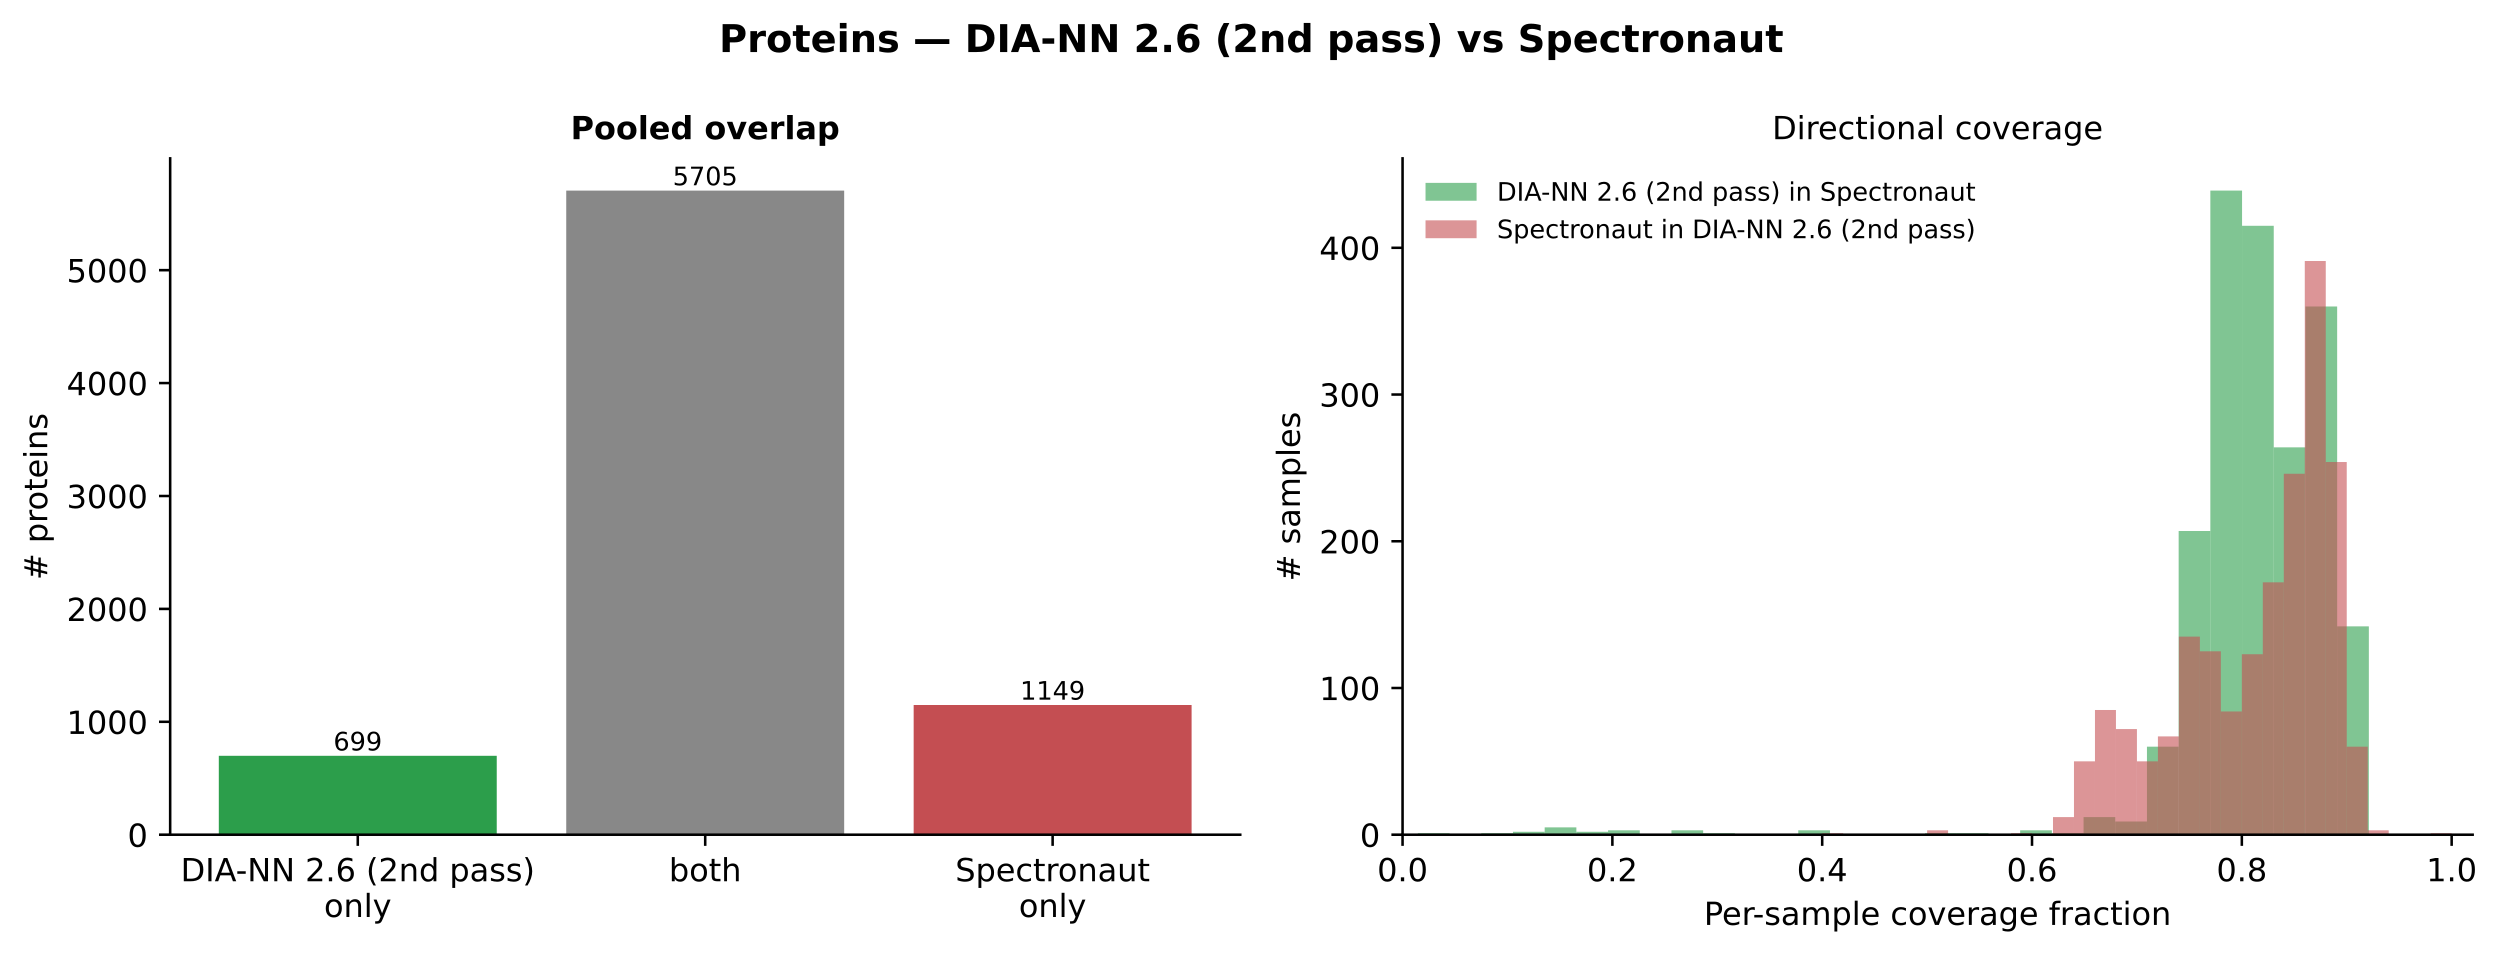
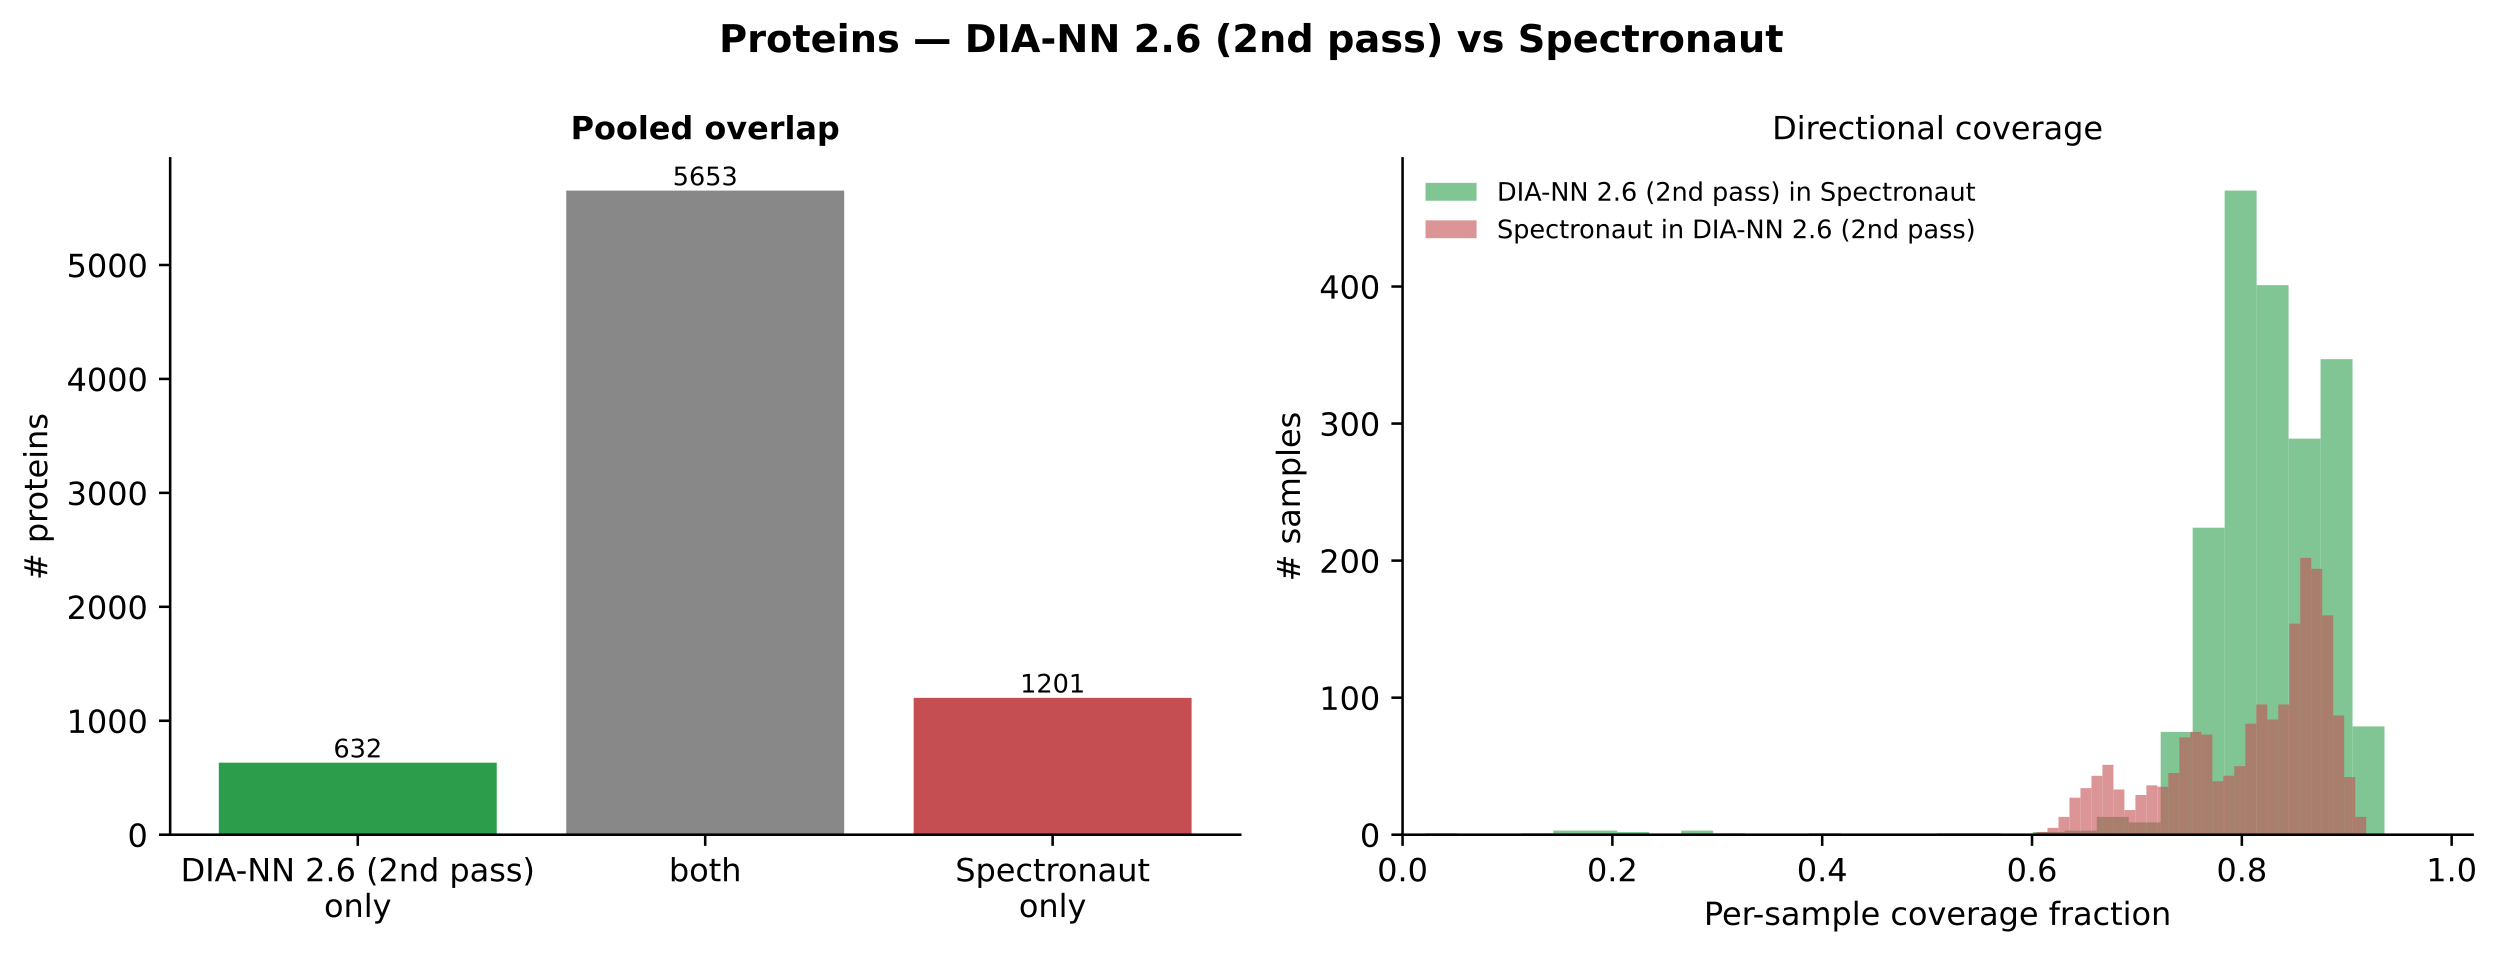
<svg xmlns="http://www.w3.org/2000/svg" xmlns:xlink="http://www.w3.org/1999/xlink" width="783.485pt" height="299.148pt" viewBox="0 0 783.485 299.148" version="1.1">
  <defs>
    <style type="text/css">*{stroke-linejoin: round; stroke-linecap: butt}</style>
  </defs>
  <g id="figure_1">
    <g id="patch_1">
      <path d="M 0 299.148  L 783.485 299.148  L 783.485 0  L 0 0  L 0 299.148  z " style="fill: none" />
    </g>
    <g id="axes_1">
      <g id="patch_2">
        <path d="M 53.328 261.592  L 388.683 261.592  L 388.683 49.632  L 53.328 49.632  L 53.328 261.592  z " style="fill: none" />
      </g>
      <g id="patch_3">
-         <path d="M 68.572 261.592  L 155.677 261.592  L 155.677 236.858  L 68.572 236.858  z " clip-path="url(#p4c5d1d81cc)" style="fill: #2c9e4b" />
+         <path d="M 68.572 261.592  L 155.677 261.592  L 155.677 239.023  L 68.572 239.023  z " clip-path="url(#p593b2a40e3)" style="fill: #2c9e4b" />
      </g>
      <g id="patch_4">
-         <path d="M 177.453 261.592  L 264.558 261.592  L 264.558 59.725  L 177.453 59.725  z " clip-path="url(#p4c5d1d81cc)" style="fill: #888888" />
+         <path d="M 177.453 261.592  L 264.558 261.592  L 264.558 59.725  L 177.453 59.725  z " clip-path="url(#p593b2a40e3)" style="fill: #888888" />
      </g>
      <g id="patch_5">
-         <path d="M 286.335 261.592  L 373.44 261.592  L 373.44 220.936  L 286.335 220.936  z " clip-path="url(#p4c5d1d81cc)" style="fill: #c44e52" />
+         <path d="M 286.335 261.592  L 373.44 261.592  L 373.44 218.705  L 286.335 218.705  z " clip-path="url(#p593b2a40e3)" style="fill: #c44e52" />
      </g>
      <g id="matplotlib.axis_1">
        <g id="xtick_1">
          <g id="line2d_1">
            <defs>
-               <path id="m4f13a39d39" d="M 0 0  L 0 3.5  " style="stroke: #000000; stroke-width: 0.8" />
+               <path id="me56a72b8ef" d="M 0 0  L 0 3.5  " style="stroke: #000000; stroke-width: 0.8" />
            </defs>
            <g>
-               <use xlink:href="#m4f13a39d39" x="112.124" y="261.592" style="stroke: #000000; stroke-width: 0.8" />
+               <use xlink:href="#me56a72b8ef" x="112.124" y="261.592" style="stroke: #000000; stroke-width: 0.8" />
            </g>
          </g>
          <g id="text_1">
            <text style="font-size: 10px; font-family: 'DejaVu Sans', 'Bitstream Vera Sans', 'Computer Modern Sans Serif', 'Lucida Grande', 'Verdana', 'Geneva', 'Lucid', 'Arial', 'Helvetica', 'Avant Garde', sans-serif" transform="translate(56.61403 276.1904)">DIA-NN 2.6 (2nd pass)</text>
            <text style="font-size: 10px; font-family: 'DejaVu Sans', 'Bitstream Vera Sans', 'Computer Modern Sans Serif', 'Lucida Grande', 'Verdana', 'Geneva', 'Lucid', 'Arial', 'Helvetica', 'Avant Garde', sans-serif" transform="translate(101.5476 287.3883)">only</text>
          </g>
        </g>
        <g id="xtick_2">
          <g id="line2d_2">
            <g>
-               <use xlink:href="#m4f13a39d39" x="221.006" y="261.592" style="stroke: #000000; stroke-width: 0.8" />
+               <use xlink:href="#me56a72b8ef" x="221.006" y="261.592" style="stroke: #000000; stroke-width: 0.8" />
            </g>
          </g>
          <g id="text_2">
            <text style="font-size: 10px; font-family: 'DejaVu Sans', 'Bitstream Vera Sans', 'Computer Modern Sans Serif', 'Lucida Grande', 'Verdana', 'Geneva', 'Lucid', 'Arial', 'Helvetica', 'Avant Garde', sans-serif; text-anchor: middle" x="221.006" y="276.19" transform="rotate(-0 221.0058 276.1904)">both</text>
          </g>
        </g>
        <g id="xtick_3">
          <g id="line2d_3">
            <g>
-               <use xlink:href="#m4f13a39d39" x="329.887" y="261.592" style="stroke: #000000; stroke-width: 0.8" />
+               <use xlink:href="#me56a72b8ef" x="329.887" y="261.592" style="stroke: #000000; stroke-width: 0.8" />
            </g>
          </g>
          <g id="text_3">
            <text style="font-size: 10px; font-family: 'DejaVu Sans', 'Bitstream Vera Sans', 'Computer Modern Sans Serif', 'Lucida Grande', 'Verdana', 'Geneva', 'Lucid', 'Arial', 'Helvetica', 'Avant Garde', sans-serif" transform="translate(299.3889 276.1904)">Spectronaut</text>
            <text style="font-size: 10px; font-family: 'DejaVu Sans', 'Bitstream Vera Sans', 'Computer Modern Sans Serif', 'Lucida Grande', 'Verdana', 'Geneva', 'Lucid', 'Arial', 'Helvetica', 'Avant Garde', sans-serif" transform="translate(319.3108 287.3883)">only</text>
          </g>
        </g>
      </g>
      <g id="matplotlib.axis_2">
        <g id="ytick_1">
          <g id="line2d_4">
            <defs>
-               <path id="m3f318cdb11" d="M 0 0  L -3.5 0  " style="stroke: #000000; stroke-width: 0.8" />
+               <path id="m7d7cedb9dc" d="M 0 0  L -3.5 0  " style="stroke: #000000; stroke-width: 0.8" />
            </defs>
            <g>
-               <use xlink:href="#m3f318cdb11" x="53.328" y="261.592" style="stroke: #000000; stroke-width: 0.8" />
+               <use xlink:href="#m7d7cedb9dc" x="53.328" y="261.592" style="stroke: #000000; stroke-width: 0.8" />
            </g>
          </g>
          <g id="text_4">
            <text style="font-size: 10px; font-family: 'DejaVu Sans', 'Bitstream Vera Sans', 'Computer Modern Sans Serif', 'Lucida Grande', 'Verdana', 'Geneva', 'Lucid', 'Arial', 'Helvetica', 'Avant Garde', sans-serif; text-anchor: end" x="46.328" y="265.391" transform="rotate(-0 46.32812 265.3912)">0</text>
          </g>
        </g>
        <g id="ytick_2">
          <g id="line2d_5">
            <g>
-               <use xlink:href="#m3f318cdb11" x="53.328" y="226.208" style="stroke: #000000; stroke-width: 0.8" />
+               <use xlink:href="#m7d7cedb9dc" x="53.328" y="225.882" style="stroke: #000000; stroke-width: 0.8" />
            </g>
          </g>
          <g id="text_5">
-             <text style="font-size: 10px; font-family: 'DejaVu Sans', 'Bitstream Vera Sans', 'Computer Modern Sans Serif', 'Lucida Grande', 'Verdana', 'Geneva', 'Lucid', 'Arial', 'Helvetica', 'Avant Garde', sans-serif; text-anchor: end" x="46.328" y="230.007" transform="rotate(-0 46.32812 230.0071)">1000</text>
+             <text style="font-size: 10px; font-family: 'DejaVu Sans', 'Bitstream Vera Sans', 'Computer Modern Sans Serif', 'Lucida Grande', 'Verdana', 'Geneva', 'Lucid', 'Arial', 'Helvetica', 'Avant Garde', sans-serif; text-anchor: end" x="46.328" y="229.682" transform="rotate(-0 46.32812 229.6816)">1000</text>
          </g>
        </g>
        <g id="ytick_3">
          <g id="line2d_6">
            <g>
-               <use xlink:href="#m3f318cdb11" x="53.328" y="190.824" style="stroke: #000000; stroke-width: 0.8" />
+               <use xlink:href="#m7d7cedb9dc" x="53.328" y="190.173" style="stroke: #000000; stroke-width: 0.8" />
            </g>
          </g>
          <g id="text_6">
-             <text style="font-size: 10px; font-family: 'DejaVu Sans', 'Bitstream Vera Sans', 'Computer Modern Sans Serif', 'Lucida Grande', 'Verdana', 'Geneva', 'Lucid', 'Arial', 'Helvetica', 'Avant Garde', sans-serif; text-anchor: end" x="46.328" y="194.623" transform="rotate(-0 46.32812 194.6229)">2000</text>
+             <text style="font-size: 10px; font-family: 'DejaVu Sans', 'Bitstream Vera Sans', 'Computer Modern Sans Serif', 'Lucida Grande', 'Verdana', 'Geneva', 'Lucid', 'Arial', 'Helvetica', 'Avant Garde', sans-serif; text-anchor: end" x="46.328" y="193.972" transform="rotate(-0 46.32812 193.9719)">2000</text>
          </g>
        </g>
        <g id="ytick_4">
          <g id="line2d_7">
            <g>
-               <use xlink:href="#m3f318cdb11" x="53.328" y="155.44" style="stroke: #000000; stroke-width: 0.8" />
+               <use xlink:href="#m7d7cedb9dc" x="53.328" y="154.463" style="stroke: #000000; stroke-width: 0.8" />
            </g>
          </g>
          <g id="text_7">
-             <text style="font-size: 10px; font-family: 'DejaVu Sans', 'Bitstream Vera Sans', 'Computer Modern Sans Serif', 'Lucida Grande', 'Verdana', 'Geneva', 'Lucid', 'Arial', 'Helvetica', 'Avant Garde', sans-serif; text-anchor: end" x="46.328" y="159.239" transform="rotate(-0 46.32812 159.2387)">3000</text>
+             <text style="font-size: 10px; font-family: 'DejaVu Sans', 'Bitstream Vera Sans', 'Computer Modern Sans Serif', 'Lucida Grande', 'Verdana', 'Geneva', 'Lucid', 'Arial', 'Helvetica', 'Avant Garde', sans-serif; text-anchor: end" x="46.328" y="158.262" transform="rotate(-0 46.32812 158.2623)">3000</text>
          </g>
        </g>
        <g id="ytick_5">
          <g id="line2d_8">
            <g>
-               <use xlink:href="#m3f318cdb11" x="53.328" y="120.055" style="stroke: #000000; stroke-width: 0.8" />
+               <use xlink:href="#m7d7cedb9dc" x="53.328" y="118.753" style="stroke: #000000; stroke-width: 0.8" />
            </g>
          </g>
          <g id="text_8">
-             <text style="font-size: 10px; font-family: 'DejaVu Sans', 'Bitstream Vera Sans', 'Computer Modern Sans Serif', 'Lucida Grande', 'Verdana', 'Geneva', 'Lucid', 'Arial', 'Helvetica', 'Avant Garde', sans-serif; text-anchor: end" x="46.328" y="123.855" transform="rotate(-0 46.32812 123.8546)">4000</text>
+             <text style="font-size: 10px; font-family: 'DejaVu Sans', 'Bitstream Vera Sans', 'Computer Modern Sans Serif', 'Lucida Grande', 'Verdana', 'Geneva', 'Lucid', 'Arial', 'Helvetica', 'Avant Garde', sans-serif; text-anchor: end" x="46.328" y="122.553" transform="rotate(-0 46.32812 122.5526)">4000</text>
          </g>
        </g>
        <g id="ytick_6">
          <g id="line2d_9">
            <g>
-               <use xlink:href="#m3f318cdb11" x="53.328" y="84.671" style="stroke: #000000; stroke-width: 0.8" />
+               <use xlink:href="#m7d7cedb9dc" x="53.328" y="83.044" style="stroke: #000000; stroke-width: 0.8" />
            </g>
          </g>
          <g id="text_9">
-             <text style="font-size: 10px; font-family: 'DejaVu Sans', 'Bitstream Vera Sans', 'Computer Modern Sans Serif', 'Lucida Grande', 'Verdana', 'Geneva', 'Lucid', 'Arial', 'Helvetica', 'Avant Garde', sans-serif; text-anchor: end" x="46.328" y="88.47" transform="rotate(-0 46.32812 88.47039)">5000</text>
+             <text style="font-size: 10px; font-family: 'DejaVu Sans', 'Bitstream Vera Sans', 'Computer Modern Sans Serif', 'Lucida Grande', 'Verdana', 'Geneva', 'Lucid', 'Arial', 'Helvetica', 'Avant Garde', sans-serif; text-anchor: end" x="46.328" y="86.843" transform="rotate(-0 46.32812 86.84296)">5000</text>
          </g>
        </g>
        <g id="text_10">
          <text style="font-size: 10px; font-family: 'DejaVu Sans', 'Bitstream Vera Sans', 'Computer Modern Sans Serif', 'Lucida Grande', 'Verdana', 'Geneva', 'Lucid', 'Arial', 'Helvetica', 'Avant Garde', sans-serif; text-anchor: middle" x="14.798" y="155.612" transform="rotate(-90 14.79844 155.612)"># proteins</text>
        </g>
      </g>
      <g id="patch_6">
        <path d="M 53.328 261.592  L 53.328 49.632  " style="fill: none; stroke: #000000; stroke-width: 0.8; stroke-linejoin: miter; stroke-linecap: square" />
      </g>
      <g id="patch_7">
        <path d="M 53.328 261.592  L 388.683 261.592  " style="fill: none; stroke: #000000; stroke-width: 0.8; stroke-linejoin: miter; stroke-linecap: square" />
      </g>
      <g id="text_11">
-         <text style="font-size: 8px; font-family: 'DejaVu Sans', 'Bitstream Vera Sans', 'Computer Modern Sans Serif', 'Lucida Grande', 'Verdana', 'Geneva', 'Lucid', 'Arial', 'Helvetica', 'Avant Garde', sans-serif; text-anchor: middle" x="112.124" y="235.195" transform="rotate(-0 112.1242 235.1947)">699</text>
+         <text style="font-size: 8px; font-family: 'DejaVu Sans', 'Bitstream Vera Sans', 'Computer Modern Sans Serif', 'Lucida Grande', 'Verdana', 'Geneva', 'Lucid', 'Arial', 'Helvetica', 'Avant Garde', sans-serif; text-anchor: middle" x="112.124" y="237.36" transform="rotate(-0 112.1242 237.3597)">632</text>
      </g>
      <g id="text_12">
-         <text style="font-size: 8px; font-family: 'DejaVu Sans', 'Bitstream Vera Sans', 'Computer Modern Sans Serif', 'Lucida Grande', 'Verdana', 'Geneva', 'Lucid', 'Arial', 'Helvetica', 'Avant Garde', sans-serif; text-anchor: middle" x="221.006" y="58.062" transform="rotate(-0 221.0058 58.06158)">5705</text>
+         <text style="font-size: 8px; font-family: 'DejaVu Sans', 'Bitstream Vera Sans', 'Computer Modern Sans Serif', 'Lucida Grande', 'Verdana', 'Geneva', 'Lucid', 'Arial', 'Helvetica', 'Avant Garde', sans-serif; text-anchor: middle" x="221.006" y="58.062" transform="rotate(-0 221.0058 58.06158)">5653</text>
      </g>
      <g id="text_13">
-         <text style="font-size: 8px; font-family: 'DejaVu Sans', 'Bitstream Vera Sans', 'Computer Modern Sans Serif', 'Lucida Grande', 'Verdana', 'Geneva', 'Lucid', 'Arial', 'Helvetica', 'Avant Garde', sans-serif; text-anchor: middle" x="329.887" y="219.272" transform="rotate(-0 329.8874 219.2718)">1149</text>
+         <text style="font-size: 8px; font-family: 'DejaVu Sans', 'Bitstream Vera Sans', 'Computer Modern Sans Serif', 'Lucida Grande', 'Verdana', 'Geneva', 'Lucid', 'Arial', 'Helvetica', 'Avant Garde', sans-serif; text-anchor: middle" x="329.887" y="217.041" transform="rotate(-0 329.8874 217.041)">1201</text>
      </g>
      <g id="text_14">
        <text style="font-weight: 700; font-size: 10px; font-family: 'DejaVu Sans', 'Bitstream Vera Sans', 'Computer Modern Sans Serif', 'Lucida Grande', 'Verdana', 'Geneva', 'Lucid', 'Arial', 'Helvetica', 'Avant Garde', sans-serif; text-anchor: middle" x="221.006" y="43.632" transform="rotate(-0 221.0058 43.632)">Pooled overlap</text>
      </g>
    </g>
    <g id="axes_2">
      <g id="patch_8">
        <path d="M 439.553 261.592  L 774.909 261.592  L 774.909 49.632  L 439.553 49.632  L 439.553 261.592  z " style="fill: none" />
      </g>
      <g id="patch_9">
-         <path d="M 444.353 261.592  L 454.287 261.592  L 454.287 261.132  L 444.353 261.132  z " clip-path="url(#p58b155be79)" style="fill: #2c9e4b; opacity: 0.6" />
+         <path d="M 446.701 261.592  L 456.72 261.592  L 456.72 261.162  L 446.701 261.162  z " clip-path="url(#pa44e94393a)" style="fill: #2c9e4b; opacity: 0.6" />
      </g>
      <g id="patch_10">
-         <path d="M 454.287 261.592  L 464.222 261.592  L 464.222 261.592  L 454.287 261.592  z " clip-path="url(#p58b155be79)" style="fill: #2c9e4b; opacity: 0.6" />
+         <path d="M 456.72 261.592  L 466.74 261.592  L 466.74 261.592  L 456.72 261.592  z " clip-path="url(#pa44e94393a)" style="fill: #2c9e4b; opacity: 0.6" />
      </g>
      <g id="patch_11">
-         <path d="M 464.222 261.592  L 474.156 261.592  L 474.156 261.132  L 464.222 261.132  z " clip-path="url(#p58b155be79)" style="fill: #2c9e4b; opacity: 0.6" />
+         <path d="M 466.74 261.592  L 476.76 261.592  L 476.76 261.592  L 466.74 261.592  z " clip-path="url(#pa44e94393a)" style="fill: #2c9e4b; opacity: 0.6" />
      </g>
      <g id="patch_12">
-         <path d="M 474.156 261.592  L 484.09 261.592  L 484.09 260.672  L 474.156 260.672  z " clip-path="url(#p58b155be79)" style="fill: #2c9e4b; opacity: 0.6" />
+         <path d="M 476.76 261.592  L 486.779 261.592  L 486.779 261.162  L 476.76 261.162  z " clip-path="url(#pa44e94393a)" style="fill: #2c9e4b; opacity: 0.6" />
      </g>
      <g id="patch_13">
-         <path d="M 484.09 261.592  L 494.025 261.592  L 494.025 259.293  L 484.09 259.293  z " clip-path="url(#p58b155be79)" style="fill: #2c9e4b; opacity: 0.6" />
+         <path d="M 486.779 261.592  L 496.799 261.592  L 496.799 260.303  L 486.779 260.303  z " clip-path="url(#pa44e94393a)" style="fill: #2c9e4b; opacity: 0.6" />
      </g>
      <g id="patch_14">
-         <path d="M 494.025 261.592  L 503.959 261.592  L 503.959 260.672  L 494.025 260.672  z " clip-path="url(#p58b155be79)" style="fill: #2c9e4b; opacity: 0.6" />
+         <path d="M 496.799 261.592  L 506.819 261.592  L 506.819 260.303  L 496.799 260.303  z " clip-path="url(#pa44e94393a)" style="fill: #2c9e4b; opacity: 0.6" />
      </g>
      <g id="patch_15">
-         <path d="M 503.959 261.592  L 513.893 261.592  L 513.893 260.213  L 503.959 260.213  z " clip-path="url(#p58b155be79)" style="fill: #2c9e4b; opacity: 0.6" />
+         <path d="M 506.819 261.592  L 516.838 261.592  L 516.838 260.733  L 506.819 260.733  z " clip-path="url(#pa44e94393a)" style="fill: #2c9e4b; opacity: 0.6" />
      </g>
      <g id="patch_16">
-         <path d="M 513.893 261.592  L 523.828 261.592  L 523.828 261.592  L 513.893 261.592  z " clip-path="url(#p58b155be79)" style="fill: #2c9e4b; opacity: 0.6" />
+         <path d="M 516.838 261.592  L 526.858 261.592  L 526.858 261.592  L 516.838 261.592  z " clip-path="url(#pa44e94393a)" style="fill: #2c9e4b; opacity: 0.6" />
      </g>
      <g id="patch_17">
-         <path d="M 523.828 261.592  L 533.762 261.592  L 533.762 260.213  L 523.828 260.213  z " clip-path="url(#p58b155be79)" style="fill: #2c9e4b; opacity: 0.6" />
+         <path d="M 526.858 261.592  L 536.877 261.592  L 536.877 260.303  L 526.858 260.303  z " clip-path="url(#pa44e94393a)" style="fill: #2c9e4b; opacity: 0.6" />
      </g>
      <g id="patch_18">
-         <path d="M 533.762 261.592  L 543.696 261.592  L 543.696 261.132  L 533.762 261.132  z " clip-path="url(#p58b155be79)" style="fill: #2c9e4b; opacity: 0.6" />
+         <path d="M 536.877 261.592  L 546.897 261.592  L 546.897 261.162  L 536.877 261.162  z " clip-path="url(#pa44e94393a)" style="fill: #2c9e4b; opacity: 0.6" />
      </g>
      <g id="patch_19">
-         <path d="M 543.696 261.592  L 553.631 261.592  L 553.631 261.592  L 543.696 261.592  z " clip-path="url(#p58b155be79)" style="fill: #2c9e4b; opacity: 0.6" />
+         <path d="M 546.897 261.592  L 556.917 261.592  L 556.917 261.592  L 546.897 261.592  z " clip-path="url(#pa44e94393a)" style="fill: #2c9e4b; opacity: 0.6" />
      </g>
      <g id="patch_20">
-         <path d="M 553.631 261.592  L 563.565 261.592  L 563.565 261.592  L 553.631 261.592  z " clip-path="url(#p58b155be79)" style="fill: #2c9e4b; opacity: 0.6" />
+         <path d="M 556.917 261.592  L 566.936 261.592  L 566.936 261.592  L 556.917 261.592  z " clip-path="url(#pa44e94393a)" style="fill: #2c9e4b; opacity: 0.6" />
      </g>
      <g id="patch_21">
-         <path d="M 563.565 261.592  L 573.499 261.592  L 573.499 260.213  L 563.565 260.213  z " clip-path="url(#p58b155be79)" style="fill: #2c9e4b; opacity: 0.6" />
+         <path d="M 566.936 261.592  L 576.956 261.592  L 576.956 261.162  L 566.936 261.162  z " clip-path="url(#pa44e94393a)" style="fill: #2c9e4b; opacity: 0.6" />
      </g>
      <g id="patch_22">
-         <path d="M 573.499 261.592  L 583.433 261.592  L 583.433 261.592  L 573.499 261.592  z " clip-path="url(#p58b155be79)" style="fill: #2c9e4b; opacity: 0.6" />
+         <path d="M 576.956 261.592  L 586.975 261.592  L 586.975 261.592  L 576.956 261.592  z " clip-path="url(#pa44e94393a)" style="fill: #2c9e4b; opacity: 0.6" />
      </g>
      <g id="patch_23">
-         <path d="M 583.433 261.592  L 593.368 261.592  L 593.368 261.592  L 583.433 261.592  z " clip-path="url(#p58b155be79)" style="fill: #2c9e4b; opacity: 0.6" />
+         <path d="M 586.975 261.592  L 596.995 261.592  L 596.995 261.592  L 586.975 261.592  z " clip-path="url(#pa44e94393a)" style="fill: #2c9e4b; opacity: 0.6" />
      </g>
      <g id="patch_24">
-         <path d="M 593.368 261.592  L 603.302 261.592  L 603.302 261.592  L 593.368 261.592  z " clip-path="url(#p58b155be79)" style="fill: #2c9e4b; opacity: 0.6" />
+         <path d="M 596.995 261.592  L 607.015 261.592  L 607.015 261.592  L 596.995 261.592  z " clip-path="url(#pa44e94393a)" style="fill: #2c9e4b; opacity: 0.6" />
      </g>
      <g id="patch_25">
-         <path d="M 603.302 261.592  L 613.236 261.592  L 613.236 261.132  L 603.302 261.132  z " clip-path="url(#p58b155be79)" style="fill: #2c9e4b; opacity: 0.6" />
+         <path d="M 607.015 261.592  L 617.034 261.592  L 617.034 261.162  L 607.015 261.162  z " clip-path="url(#pa44e94393a)" style="fill: #2c9e4b; opacity: 0.6" />
      </g>
      <g id="patch_26">
-         <path d="M 613.236 261.592  L 623.171 261.592  L 623.171 261.132  L 613.236 261.132  z " clip-path="url(#p58b155be79)" style="fill: #2c9e4b; opacity: 0.6" />
+         <path d="M 617.034 261.592  L 627.054 261.592  L 627.054 261.162  L 617.034 261.162  z " clip-path="url(#pa44e94393a)" style="fill: #2c9e4b; opacity: 0.6" />
      </g>
      <g id="patch_27">
-         <path d="M 623.171 261.592  L 633.105 261.592  L 633.105 261.592  L 623.171 261.592  z " clip-path="url(#p58b155be79)" style="fill: #2c9e4b; opacity: 0.6" />
+         <path d="M 627.054 261.592  L 637.074 261.592  L 637.074 261.592  L 627.054 261.592  z " clip-path="url(#pa44e94393a)" style="fill: #2c9e4b; opacity: 0.6" />
      </g>
      <g id="patch_28">
-         <path d="M 633.105 261.592  L 643.039 261.592  L 643.039 260.213  L 633.105 260.213  z " clip-path="url(#p58b155be79)" style="fill: #2c9e4b; opacity: 0.6" />
+         <path d="M 637.074 261.592  L 647.093 261.592  L 647.093 260.733  L 637.074 260.733  z " clip-path="url(#pa44e94393a)" style="fill: #2c9e4b; opacity: 0.6" />
      </g>
      <g id="patch_29">
-         <path d="M 643.039 261.592  L 652.974 261.592  L 652.974 261.132  L 643.039 261.132  z " clip-path="url(#p58b155be79)" style="fill: #2c9e4b; opacity: 0.6" />
+         <path d="M 647.093 261.592  L 657.113 261.592  L 657.113 260.303  L 647.093 260.303  z " clip-path="url(#pa44e94393a)" style="fill: #2c9e4b; opacity: 0.6" />
      </g>
      <g id="patch_30">
-         <path d="M 652.974 261.592  L 662.908 261.592  L 662.908 256.074  L 652.974 256.074  z " clip-path="url(#p58b155be79)" style="fill: #2c9e4b; opacity: 0.6" />
+         <path d="M 657.113 261.592  L 667.132 261.592  L 667.132 256.008  L 657.113 256.008  z " clip-path="url(#pa44e94393a)" style="fill: #2c9e4b; opacity: 0.6" />
      </g>
      <g id="patch_31">
-         <path d="M 662.908 261.592  L 672.842 261.592  L 672.842 257.454  L 662.908 257.454  z " clip-path="url(#p58b155be79)" style="fill: #2c9e4b; opacity: 0.6" />
+         <path d="M 667.132 261.592  L 677.152 261.592  L 677.152 257.726  L 667.132 257.726  z " clip-path="url(#pa44e94393a)" style="fill: #2c9e4b; opacity: 0.6" />
      </g>
      <g id="patch_32">
-         <path d="M 672.842 261.592  L 682.777 261.592  L 682.777 234.002  L 672.842 234.002  z " clip-path="url(#p58b155be79)" style="fill: #2c9e4b; opacity: 0.6" />
+         <path d="M 677.152 261.592  L 687.172 261.592  L 687.172 229.379  L 677.152 229.379  z " clip-path="url(#pa44e94393a)" style="fill: #2c9e4b; opacity: 0.6" />
      </g>
      <g id="patch_33">
-         <path d="M 682.777 261.592  L 692.711 261.592  L 692.711 166.407  L 682.777 166.407  z " clip-path="url(#p58b155be79)" style="fill: #2c9e4b; opacity: 0.6" />
+         <path d="M 687.172 261.592  L 697.191 261.592  L 697.191 165.383  L 687.172 165.383  z " clip-path="url(#pa44e94393a)" style="fill: #2c9e4b; opacity: 0.6" />
      </g>
      <g id="patch_34">
-         <path d="M 692.711 261.592  L 702.645 261.592  L 702.645 59.725  L 692.711 59.725  z " clip-path="url(#p58b155be79)" style="fill: #2c9e4b; opacity: 0.6" />
+         <path d="M 697.191 261.592  L 707.211 261.592  L 707.211 59.725  L 697.191 59.725  z " clip-path="url(#pa44e94393a)" style="fill: #2c9e4b; opacity: 0.6" />
      </g>
      <g id="patch_35">
-         <path d="M 702.645 261.592  L 712.58 261.592  L 712.58 70.761  L 702.645 70.761  z " clip-path="url(#p58b155be79)" style="fill: #2c9e4b; opacity: 0.6" />
+         <path d="M 707.211 261.592  L 717.231 261.592  L 717.231 89.361  L 707.211 89.361  z " clip-path="url(#pa44e94393a)" style="fill: #2c9e4b; opacity: 0.6" />
      </g>
      <g id="patch_36">
-         <path d="M 712.58 261.592  L 722.514 261.592  L 722.514 140.196  L 712.58 140.196  z " clip-path="url(#p58b155be79)" style="fill: #2c9e4b; opacity: 0.6" />
+         <path d="M 717.231 261.592  L 727.25 261.592  L 727.25 137.465  L 717.231 137.465  z " clip-path="url(#pa44e94393a)" style="fill: #2c9e4b; opacity: 0.6" />
      </g>
      <g id="patch_37">
-         <path d="M 722.514 261.592  L 732.448 261.592  L 732.448 96.052  L 722.514 96.052  z " clip-path="url(#p58b155be79)" style="fill: #2c9e4b; opacity: 0.6" />
+         <path d="M 727.25 261.592  L 737.27 261.592  L 737.27 112.554  L 727.25 112.554  z " clip-path="url(#pa44e94393a)" style="fill: #2c9e4b; opacity: 0.6" />
      </g>
      <g id="patch_38">
-         <path d="M 732.448 261.592  L 742.382 261.592  L 742.382 196.296  L 732.448 196.296  z " clip-path="url(#p58b155be79)" style="fill: #2c9e4b; opacity: 0.6" />
+         <path d="M 737.27 261.592  L 747.289 261.592  L 747.289 227.661  L 737.27 227.661  z " clip-path="url(#pa44e94393a)" style="fill: #2c9e4b; opacity: 0.6" />
      </g>
      <g id="patch_39">
-         <path d="M 571.065 261.592  L 577.641 261.592  L 577.641 261.132  L 571.065 261.132  z " clip-path="url(#p58b155be79)" style="fill: #c44e52; opacity: 0.6" />
+         <path d="M 638.226 261.592  L 641.67 261.592  L 641.67 260.733  L 638.226 260.733  z " clip-path="url(#pa44e94393a)" style="fill: #c44e52; opacity: 0.6" />
      </g>
      <g id="patch_40">
-         <path d="M 577.641 261.592  L 584.216 261.592  L 584.216 261.592  L 577.641 261.592  z " clip-path="url(#p58b155be79)" style="fill: #c44e52; opacity: 0.6" />
+         <path d="M 641.67 261.592  L 645.114 261.592  L 645.114 259.444  L 641.67 259.444  z " clip-path="url(#pa44e94393a)" style="fill: #c44e52; opacity: 0.6" />
      </g>
      <g id="patch_41">
-         <path d="M 584.216 261.592  L 590.792 261.592  L 590.792 261.592  L 584.216 261.592  z " clip-path="url(#p58b155be79)" style="fill: #c44e52; opacity: 0.6" />
+         <path d="M 645.114 261.592  L 648.558 261.592  L 648.558 256.008  L 645.114 256.008  z " clip-path="url(#pa44e94393a)" style="fill: #c44e52; opacity: 0.6" />
      </g>
      <g id="patch_42">
-         <path d="M 590.792 261.592  L 597.368 261.592  L 597.368 261.592  L 590.792 261.592  z " clip-path="url(#p58b155be79)" style="fill: #c44e52; opacity: 0.6" />
+         <path d="M 648.558 261.592  L 652.002 261.592  L 652.002 249.995  L 648.558 249.995  z " clip-path="url(#pa44e94393a)" style="fill: #c44e52; opacity: 0.6" />
      </g>
      <g id="patch_43">
-         <path d="M 597.368 261.592  L 603.943 261.592  L 603.943 261.592  L 597.368 261.592  z " clip-path="url(#p58b155be79)" style="fill: #c44e52; opacity: 0.6" />
+         <path d="M 652.002 261.592  L 655.446 261.592  L 655.446 246.989  L 652.002 246.989  z " clip-path="url(#pa44e94393a)" style="fill: #c44e52; opacity: 0.6" />
      </g>
      <g id="patch_44">
-         <path d="M 603.943 261.592  L 610.519 261.592  L 610.519 260.213  L 603.943 260.213  z " clip-path="url(#p58b155be79)" style="fill: #c44e52; opacity: 0.6" />
+         <path d="M 655.446 261.592  L 658.89 261.592  L 658.89 243.123  L 655.446 243.123  z " clip-path="url(#pa44e94393a)" style="fill: #c44e52; opacity: 0.6" />
      </g>
      <g id="patch_45">
-         <path d="M 610.519 261.592  L 617.094 261.592  L 617.094 261.592  L 610.519 261.592  z " clip-path="url(#p58b155be79)" style="fill: #c44e52; opacity: 0.6" />
+         <path d="M 658.89 261.592  L 662.334 261.592  L 662.334 239.687  L 658.89 239.687  z " clip-path="url(#pa44e94393a)" style="fill: #c44e52; opacity: 0.6" />
      </g>
      <g id="patch_46">
-         <path d="M 617.094 261.592  L 623.67 261.592  L 623.67 261.592  L 617.094 261.592  z " clip-path="url(#p58b155be79)" style="fill: #c44e52; opacity: 0.6" />
+         <path d="M 662.334 261.592  L 665.778 261.592  L 665.778 247.418  L 662.334 247.418  z " clip-path="url(#pa44e94393a)" style="fill: #c44e52; opacity: 0.6" />
      </g>
      <g id="patch_47">
-         <path d="M 623.67 261.592  L 630.246 261.592  L 630.246 261.592  L 623.67 261.592  z " clip-path="url(#p58b155be79)" style="fill: #c44e52; opacity: 0.6" />
+         <path d="M 665.778 261.592  L 669.222 261.592  L 669.222 253.861  L 665.778 253.861  z " clip-path="url(#pa44e94393a)" style="fill: #c44e52; opacity: 0.6" />
      </g>
      <g id="patch_48">
-         <path d="M 630.246 261.592  L 636.821 261.592  L 636.821 261.132  L 630.246 261.132  z " clip-path="url(#p58b155be79)" style="fill: #c44e52; opacity: 0.6" />
+         <path d="M 669.222 261.592  L 672.666 261.592  L 672.666 249.136  L 669.222 249.136  z " clip-path="url(#pa44e94393a)" style="fill: #c44e52; opacity: 0.6" />
      </g>
      <g id="patch_49">
-         <path d="M 636.821 261.592  L 643.397 261.592  L 643.397 261.592  L 636.821 261.592  z " clip-path="url(#p58b155be79)" style="fill: #c44e52; opacity: 0.6" />
+         <path d="M 672.666 261.592  L 676.11 261.592  L 676.11 246.13  L 672.666 246.13  z " clip-path="url(#pa44e94393a)" style="fill: #c44e52; opacity: 0.6" />
      </g>
      <g id="patch_50">
-         <path d="M 643.397 261.592  L 649.972 261.592  L 649.972 256.074  L 643.397 256.074  z " clip-path="url(#p58b155be79)" style="fill: #c44e52; opacity: 0.6" />
+         <path d="M 676.11 261.592  L 679.554 261.592  L 679.554 246.559  L 676.11 246.559  z " clip-path="url(#pa44e94393a)" style="fill: #c44e52; opacity: 0.6" />
      </g>
      <g id="patch_51">
-         <path d="M 649.972 261.592  L 656.548 261.592  L 656.548 238.6  L 649.972 238.6  z " clip-path="url(#p58b155be79)" style="fill: #c44e52; opacity: 0.6" />
+         <path d="M 679.554 261.592  L 682.998 261.592  L 682.998 242.264  L 679.554 242.264  z " clip-path="url(#pa44e94393a)" style="fill: #c44e52; opacity: 0.6" />
      </g>
      <g id="patch_52">
-         <path d="M 656.548 261.592  L 663.124 261.592  L 663.124 222.506  L 656.548 222.506  z " clip-path="url(#p58b155be79)" style="fill: #c44e52; opacity: 0.6" />
+         <path d="M 682.998 261.592  L 686.442 261.592  L 686.442 231.097  L 682.998 231.097  z " clip-path="url(#pa44e94393a)" style="fill: #c44e52; opacity: 0.6" />
      </g>
      <g id="patch_53">
-         <path d="M 663.124 261.592  L 669.699 261.592  L 669.699 228.484  L 663.124 228.484  z " clip-path="url(#p58b155be79)" style="fill: #c44e52; opacity: 0.6" />
+         <path d="M 686.442 261.592  L 689.886 261.592  L 689.886 229.379  L 686.442 229.379  z " clip-path="url(#pa44e94393a)" style="fill: #c44e52; opacity: 0.6" />
      </g>
      <g id="patch_54">
-         <path d="M 669.699 261.592  L 676.275 261.592  L 676.275 238.6  L 669.699 238.6  z " clip-path="url(#p58b155be79)" style="fill: #c44e52; opacity: 0.6" />
+         <path d="M 689.886 261.592  L 693.33 261.592  L 693.33 230.238  L 689.886 230.238  z " clip-path="url(#pa44e94393a)" style="fill: #c44e52; opacity: 0.6" />
      </g>
      <g id="patch_55">
-         <path d="M 676.275 261.592  L 682.85 261.592  L 682.85 230.783  L 676.275 230.783  z " clip-path="url(#p58b155be79)" style="fill: #c44e52; opacity: 0.6" />
+         <path d="M 693.33 261.592  L 696.774 261.592  L 696.774 244.841  L 693.33 244.841  z " clip-path="url(#pa44e94393a)" style="fill: #c44e52; opacity: 0.6" />
      </g>
      <g id="patch_56">
-         <path d="M 682.85 261.592  L 689.426 261.592  L 689.426 199.515  L 682.85 199.515  z " clip-path="url(#p58b155be79)" style="fill: #c44e52; opacity: 0.6" />
+         <path d="M 696.774 261.592  L 700.218 261.592  L 700.218 243.123  L 696.774 243.123  z " clip-path="url(#pa44e94393a)" style="fill: #c44e52; opacity: 0.6" />
      </g>
      <g id="patch_57">
-         <path d="M 689.426 261.592  L 696.002 261.592  L 696.002 204.113  L 689.426 204.113  z " clip-path="url(#p58b155be79)" style="fill: #c44e52; opacity: 0.6" />
+         <path d="M 700.218 261.592  L 703.662 261.592  L 703.662 240.117  L 700.218 240.117  z " clip-path="url(#pa44e94393a)" style="fill: #c44e52; opacity: 0.6" />
      </g>
      <g id="patch_58">
-         <path d="M 696.002 261.592  L 702.577 261.592  L 702.577 222.966  L 696.002 222.966  z " clip-path="url(#p58b155be79)" style="fill: #c44e52; opacity: 0.6" />
+         <path d="M 703.662 261.592  L 707.106 261.592  L 707.106 226.802  L 703.662 226.802  z " clip-path="url(#pa44e94393a)" style="fill: #c44e52; opacity: 0.6" />
      </g>
      <g id="patch_59">
-         <path d="M 702.577 261.592  L 709.153 261.592  L 709.153 205.033  L 702.577 205.033  z " clip-path="url(#p58b155be79)" style="fill: #c44e52; opacity: 0.6" />
+         <path d="M 707.106 261.592  L 710.55 261.592  L 710.55 220.789  L 707.106 220.789  z " clip-path="url(#pa44e94393a)" style="fill: #c44e52; opacity: 0.6" />
      </g>
      <g id="patch_60">
-         <path d="M 709.153 261.592  L 715.728 261.592  L 715.728 182.501  L 709.153 182.501  z " clip-path="url(#p58b155be79)" style="fill: #c44e52; opacity: 0.6" />
+         <path d="M 710.55 261.592  L 713.994 261.592  L 713.994 225.514  L 710.55 225.514  z " clip-path="url(#pa44e94393a)" style="fill: #c44e52; opacity: 0.6" />
      </g>
      <g id="patch_61">
-         <path d="M 715.728 261.592  L 722.304 261.592  L 722.304 148.473  L 715.728 148.473  z " clip-path="url(#p58b155be79)" style="fill: #c44e52; opacity: 0.6" />
+         <path d="M 713.994 261.592  L 717.438 261.592  L 717.438 220.789  L 713.994 220.789  z " clip-path="url(#pa44e94393a)" style="fill: #c44e52; opacity: 0.6" />
      </g>
      <g id="patch_62">
-         <path d="M 722.304 261.592  L 728.88 261.592  L 728.88 81.797  L 722.304 81.797  z " clip-path="url(#p58b155be79)" style="fill: #c44e52; opacity: 0.6" />
+         <path d="M 717.438 261.592  L 720.882 261.592  L 720.882 195.448  L 717.438 195.448  z " clip-path="url(#pa44e94393a)" style="fill: #c44e52; opacity: 0.6" />
      </g>
      <g id="patch_63">
-         <path d="M 728.88 261.592  L 735.455 261.592  L 735.455 144.794  L 728.88 144.794  z " clip-path="url(#p58b155be79)" style="fill: #c44e52; opacity: 0.6" />
+         <path d="M 720.882 261.592  L 724.326 261.592  L 724.326 174.832  L 720.882 174.832  z " clip-path="url(#pa44e94393a)" style="fill: #c44e52; opacity: 0.6" />
      </g>
      <g id="patch_64">
-         <path d="M 735.455 261.592  L 742.031 261.592  L 742.031 234.002  L 735.455 234.002  z " clip-path="url(#p58b155be79)" style="fill: #c44e52; opacity: 0.6" />
+         <path d="M 724.326 261.592  L 727.77 261.592  L 727.77 178.268  L 724.326 178.268  z " clip-path="url(#pa44e94393a)" style="fill: #c44e52; opacity: 0.6" />
      </g>
      <g id="patch_65">
-         <path d="M 742.031 261.592  L 748.606 261.592  L 748.606 260.213  L 742.031 260.213  z " clip-path="url(#p58b155be79)" style="fill: #c44e52; opacity: 0.6" />
+         <path d="M 727.77 261.592  L 731.214 261.592  L 731.214 192.871  L 727.77 192.871  z " clip-path="url(#pa44e94393a)" style="fill: #c44e52; opacity: 0.6" />
      </g>
      <g id="patch_66">
-         <path d="M 748.606 261.592  L 755.182 261.592  L 755.182 261.592  L 748.606 261.592  z " clip-path="url(#p58b155be79)" style="fill: #c44e52; opacity: 0.6" />
+         <path d="M 731.214 261.592  L 734.658 261.592  L 734.658 224.225  L 731.214 224.225  z " clip-path="url(#pa44e94393a)" style="fill: #c44e52; opacity: 0.6" />
      </g>
      <g id="patch_67">
-         <path d="M 755.182 261.592  L 761.758 261.592  L 761.758 261.592  L 755.182 261.592  z " clip-path="url(#p58b155be79)" style="fill: #c44e52; opacity: 0.6" />
+         <path d="M 734.658 261.592  L 738.103 261.592  L 738.103 243.553  L 734.658 243.553  z " clip-path="url(#pa44e94393a)" style="fill: #c44e52; opacity: 0.6" />
      </g>
      <g id="patch_68">
-         <path d="M 761.758 261.592  L 768.333 261.592  L 768.333 261.132  L 761.758 261.132  z " clip-path="url(#p58b155be79)" style="fill: #c44e52; opacity: 0.6" />
+         <path d="M 738.103 261.592  L 741.547 261.592  L 741.547 256.008  L 738.103 256.008  z " clip-path="url(#pa44e94393a)" style="fill: #c44e52; opacity: 0.6" />
      </g>
      <g id="matplotlib.axis_3">
        <g id="xtick_4">
          <g id="line2d_10">
            <g>
-               <use xlink:href="#m4f13a39d39" x="439.553" y="261.592" style="stroke: #000000; stroke-width: 0.8" />
+               <use xlink:href="#me56a72b8ef" x="439.553" y="261.592" style="stroke: #000000; stroke-width: 0.8" />
            </g>
          </g>
          <g id="text_15">
            <text style="font-size: 10px; font-family: 'DejaVu Sans', 'Bitstream Vera Sans', 'Computer Modern Sans Serif', 'Lucida Grande', 'Verdana', 'Geneva', 'Lucid', 'Arial', 'Helvetica', 'Avant Garde', sans-serif; text-anchor: middle" x="439.553" y="276.19" transform="rotate(-0 439.5534 276.1904)">0.0</text>
          </g>
        </g>
        <g id="xtick_5">
          <g id="line2d_11">
            <g>
-               <use xlink:href="#m4f13a39d39" x="505.309" y="261.592" style="stroke: #000000; stroke-width: 0.8" />
+               <use xlink:href="#me56a72b8ef" x="505.309" y="261.592" style="stroke: #000000; stroke-width: 0.8" />
            </g>
          </g>
          <g id="text_16">
            <text style="font-size: 10px; font-family: 'DejaVu Sans', 'Bitstream Vera Sans', 'Computer Modern Sans Serif', 'Lucida Grande', 'Verdana', 'Geneva', 'Lucid', 'Arial', 'Helvetica', 'Avant Garde', sans-serif; text-anchor: middle" x="505.309" y="276.19" transform="rotate(-0 505.3094 276.1904)">0.2</text>
          </g>
        </g>
        <g id="xtick_6">
          <g id="line2d_12">
            <g>
-               <use xlink:href="#m4f13a39d39" x="571.065" y="261.592" style="stroke: #000000; stroke-width: 0.8" />
+               <use xlink:href="#me56a72b8ef" x="571.065" y="261.592" style="stroke: #000000; stroke-width: 0.8" />
            </g>
          </g>
          <g id="text_17">
            <text style="font-size: 10px; font-family: 'DejaVu Sans', 'Bitstream Vera Sans', 'Computer Modern Sans Serif', 'Lucida Grande', 'Verdana', 'Geneva', 'Lucid', 'Arial', 'Helvetica', 'Avant Garde', sans-serif; text-anchor: middle" x="571.065" y="276.19" transform="rotate(-0 571.0653 276.1904)">0.4</text>
          </g>
        </g>
        <g id="xtick_7">
          <g id="line2d_13">
            <g>
-               <use xlink:href="#m4f13a39d39" x="636.821" y="261.592" style="stroke: #000000; stroke-width: 0.8" />
+               <use xlink:href="#me56a72b8ef" x="636.821" y="261.592" style="stroke: #000000; stroke-width: 0.8" />
            </g>
          </g>
          <g id="text_18">
            <text style="font-size: 10px; font-family: 'DejaVu Sans', 'Bitstream Vera Sans', 'Computer Modern Sans Serif', 'Lucida Grande', 'Verdana', 'Geneva', 'Lucid', 'Arial', 'Helvetica', 'Avant Garde', sans-serif; text-anchor: middle" x="636.821" y="276.19" transform="rotate(-0 636.8212 276.1904)">0.6</text>
          </g>
        </g>
        <g id="xtick_8">
          <g id="line2d_14">
            <g>
-               <use xlink:href="#m4f13a39d39" x="702.577" y="261.592" style="stroke: #000000; stroke-width: 0.8" />
+               <use xlink:href="#me56a72b8ef" x="702.577" y="261.592" style="stroke: #000000; stroke-width: 0.8" />
            </g>
          </g>
          <g id="text_19">
            <text style="font-size: 10px; font-family: 'DejaVu Sans', 'Bitstream Vera Sans', 'Computer Modern Sans Serif', 'Lucida Grande', 'Verdana', 'Geneva', 'Lucid', 'Arial', 'Helvetica', 'Avant Garde', sans-serif; text-anchor: middle" x="702.577" y="276.19" transform="rotate(-0 702.5772 276.1904)">0.8</text>
          </g>
        </g>
        <g id="xtick_9">
          <g id="line2d_15">
            <g>
-               <use xlink:href="#m4f13a39d39" x="768.333" y="261.592" style="stroke: #000000; stroke-width: 0.8" />
+               <use xlink:href="#me56a72b8ef" x="768.333" y="261.592" style="stroke: #000000; stroke-width: 0.8" />
            </g>
          </g>
          <g id="text_20">
            <text style="font-size: 10px; font-family: 'DejaVu Sans', 'Bitstream Vera Sans', 'Computer Modern Sans Serif', 'Lucida Grande', 'Verdana', 'Geneva', 'Lucid', 'Arial', 'Helvetica', 'Avant Garde', sans-serif; text-anchor: middle" x="768.333" y="276.19" transform="rotate(-0 768.3331 276.1904)">1.0</text>
          </g>
        </g>
        <g id="text_21">
          <text style="font-size: 10px; font-family: 'DejaVu Sans', 'Bitstream Vera Sans', 'Computer Modern Sans Serif', 'Lucida Grande', 'Verdana', 'Geneva', 'Lucid', 'Arial', 'Helvetica', 'Avant Garde', sans-serif; text-anchor: middle" x="607.231" y="289.869" transform="rotate(-0 607.2311 289.8686)">Per-sample coverage fraction</text>
        </g>
      </g>
      <g id="matplotlib.axis_4">
        <g id="ytick_7">
          <g id="line2d_16">
            <g>
-               <use xlink:href="#m3f318cdb11" x="439.553" y="261.592" style="stroke: #000000; stroke-width: 0.8" />
+               <use xlink:href="#m7d7cedb9dc" x="439.553" y="261.592" style="stroke: #000000; stroke-width: 0.8" />
            </g>
          </g>
          <g id="text_22">
            <text style="font-size: 10px; font-family: 'DejaVu Sans', 'Bitstream Vera Sans', 'Computer Modern Sans Serif', 'Lucida Grande', 'Verdana', 'Geneva', 'Lucid', 'Arial', 'Helvetica', 'Avant Garde', sans-serif; text-anchor: end" x="432.553" y="265.391" transform="rotate(-0 432.5534 265.3912)">0</text>
          </g>
        </g>
        <g id="ytick_8">
          <g id="line2d_17">
            <g>
-               <use xlink:href="#m3f318cdb11" x="439.553" y="215.609" style="stroke: #000000; stroke-width: 0.8" />
+               <use xlink:href="#m7d7cedb9dc" x="439.553" y="218.642" style="stroke: #000000; stroke-width: 0.8" />
            </g>
          </g>
          <g id="text_23">
-             <text style="font-size: 10px; font-family: 'DejaVu Sans', 'Bitstream Vera Sans', 'Computer Modern Sans Serif', 'Lucida Grande', 'Verdana', 'Geneva', 'Lucid', 'Arial', 'Helvetica', 'Avant Garde', sans-serif; text-anchor: end" x="432.553" y="219.408" transform="rotate(-0 432.5534 219.4079)">100</text>
+             <text style="font-size: 10px; font-family: 'DejaVu Sans', 'Bitstream Vera Sans', 'Computer Modern Sans Serif', 'Lucida Grande', 'Verdana', 'Geneva', 'Lucid', 'Arial', 'Helvetica', 'Avant Garde', sans-serif; text-anchor: end" x="432.553" y="222.441" transform="rotate(-0 432.5534 222.4409)">100</text>
          </g>
        </g>
        <g id="ytick_9">
          <g id="line2d_18">
            <g>
-               <use xlink:href="#m3f318cdb11" x="439.553" y="169.625" style="stroke: #000000; stroke-width: 0.8" />
+               <use xlink:href="#m7d7cedb9dc" x="439.553" y="175.691" style="stroke: #000000; stroke-width: 0.8" />
            </g>
          </g>
          <g id="text_24">
-             <text style="font-size: 10px; font-family: 'DejaVu Sans', 'Bitstream Vera Sans', 'Computer Modern Sans Serif', 'Lucida Grande', 'Verdana', 'Geneva', 'Lucid', 'Arial', 'Helvetica', 'Avant Garde', sans-serif; text-anchor: end" x="432.553" y="173.425" transform="rotate(-0 432.5534 173.4246)">200</text>
+             <text style="font-size: 10px; font-family: 'DejaVu Sans', 'Bitstream Vera Sans', 'Computer Modern Sans Serif', 'Lucida Grande', 'Verdana', 'Geneva', 'Lucid', 'Arial', 'Helvetica', 'Avant Garde', sans-serif; text-anchor: end" x="432.553" y="179.491" transform="rotate(-0 432.5534 179.4905)">200</text>
          </g>
        </g>
        <g id="ytick_10">
          <g id="line2d_19">
            <g>
-               <use xlink:href="#m3f318cdb11" x="439.553" y="123.642" style="stroke: #000000; stroke-width: 0.8" />
+               <use xlink:href="#m7d7cedb9dc" x="439.553" y="132.741" style="stroke: #000000; stroke-width: 0.8" />
            </g>
          </g>
          <g id="text_25">
-             <text style="font-size: 10px; font-family: 'DejaVu Sans', 'Bitstream Vera Sans', 'Computer Modern Sans Serif', 'Lucida Grande', 'Verdana', 'Geneva', 'Lucid', 'Arial', 'Helvetica', 'Avant Garde', sans-serif; text-anchor: end" x="432.553" y="127.441" transform="rotate(-0 432.5534 127.4413)">300</text>
+             <text style="font-size: 10px; font-family: 'DejaVu Sans', 'Bitstream Vera Sans', 'Computer Modern Sans Serif', 'Lucida Grande', 'Verdana', 'Geneva', 'Lucid', 'Arial', 'Helvetica', 'Avant Garde', sans-serif; text-anchor: end" x="432.553" y="136.54" transform="rotate(-0 432.5534 136.5402)">300</text>
          </g>
        </g>
        <g id="ytick_11">
          <g id="line2d_20">
            <g>
-               <use xlink:href="#m3f318cdb11" x="439.553" y="77.659" style="stroke: #000000; stroke-width: 0.8" />
+               <use xlink:href="#m7d7cedb9dc" x="439.553" y="89.791" style="stroke: #000000; stroke-width: 0.8" />
            </g>
          </g>
          <g id="text_26">
-             <text style="font-size: 10px; font-family: 'DejaVu Sans', 'Bitstream Vera Sans', 'Computer Modern Sans Serif', 'Lucida Grande', 'Verdana', 'Geneva', 'Lucid', 'Arial', 'Helvetica', 'Avant Garde', sans-serif; text-anchor: end" x="432.553" y="81.458" transform="rotate(-0 432.5534 81.45804)">400</text>
+             <text style="font-size: 10px; font-family: 'DejaVu Sans', 'Bitstream Vera Sans', 'Computer Modern Sans Serif', 'Lucida Grande', 'Verdana', 'Geneva', 'Lucid', 'Arial', 'Helvetica', 'Avant Garde', sans-serif; text-anchor: end" x="432.553" y="93.59" transform="rotate(-0 432.5534 93.5898)">400</text>
          </g>
        </g>
        <g id="text_27">
          <text style="font-size: 10px; font-family: 'DejaVu Sans', 'Bitstream Vera Sans', 'Computer Modern Sans Serif', 'Lucida Grande', 'Verdana', 'Geneva', 'Lucid', 'Arial', 'Helvetica', 'Avant Garde', sans-serif; text-anchor: middle" x="407.386" y="155.612" transform="rotate(-90 407.3862 155.612)"># samples</text>
        </g>
      </g>
      <g id="patch_69">
        <path d="M 439.553 261.592  L 439.553 49.632  " style="fill: none; stroke: #000000; stroke-width: 0.8; stroke-linejoin: miter; stroke-linecap: square" />
      </g>
      <g id="patch_70">
        <path d="M 439.553 261.592  L 774.909 261.592  " style="fill: none; stroke: #000000; stroke-width: 0.8; stroke-linejoin: miter; stroke-linecap: square" />
      </g>
      <g id="text_28">
        <text style="font-size: 10px; font-family: 'DejaVu Sans', 'Bitstream Vera Sans', 'Computer Modern Sans Serif', 'Lucida Grande', 'Verdana', 'Geneva', 'Lucid', 'Arial', 'Helvetica', 'Avant Garde', sans-serif; text-anchor: middle" x="607.231" y="43.632" transform="rotate(-0 607.2311 43.632)">Directional coverage</text>
      </g>
      <g id="legend_1">
        <g id="patch_71">
          <path d="M 446.753 62.911  L 462.753 62.911  L 462.753 57.311  L 446.753 57.311  z " style="fill: #2c9e4b; opacity: 0.6" />
        </g>
        <g id="text_29">
          <text style="font-size: 8px; font-family: 'DejaVu Sans', 'Bitstream Vera Sans', 'Computer Modern Sans Serif', 'Lucida Grande', 'Verdana', 'Geneva', 'Lucid', 'Arial', 'Helvetica', 'Avant Garde', sans-serif; text-anchor: start" x="469.153" y="62.911" transform="rotate(-0 469.1534 62.91075)">DIA-NN 2.6 (2nd pass) in Spectronaut</text>
        </g>
        <g id="patch_72">
          <path d="M 446.753 74.653  L 462.753 74.653  L 462.753 69.053  L 446.753 69.053  z " style="fill: #c44e52; opacity: 0.6" />
        </g>
        <g id="text_30">
          <text style="font-size: 8px; font-family: 'DejaVu Sans', 'Bitstream Vera Sans', 'Computer Modern Sans Serif', 'Lucida Grande', 'Verdana', 'Geneva', 'Lucid', 'Arial', 'Helvetica', 'Avant Garde', sans-serif; text-anchor: start" x="469.153" y="74.653" transform="rotate(-0 469.1534 74.65325)">Spectronaut in DIA-NN 2.6 (2nd pass)</text>
        </g>
      </g>
    </g>
    <g id="text_31">
      <text style="font-weight: 700; font-size: 12px; font-family: 'DejaVu Sans', 'Bitstream Vera Sans', 'Computer Modern Sans Serif', 'Lucida Grande', 'Verdana', 'Geneva', 'Lucid', 'Arial', 'Helvetica', 'Avant Garde', sans-serif; text-anchor: middle" x="392.158" y="16.318" transform="rotate(-0 392.1581 16.31812)">Proteins — DIA-NN 2.6 (2nd pass) vs Spectronaut</text>
    </g>
  </g>
  <defs>
-     <clipPath id="p4c5d1d81cc">
+     <clipPath id="p593b2a40e3">
      <rect x="53.328" y="49.632" width="335.355" height="211.96" />
    </clipPath>
-     <clipPath id="p58b155be79">
+     <clipPath id="pa44e94393a">
      <rect x="439.553" y="49.632" width="335.355" height="211.96" />
    </clipPath>
  </defs>
</svg>
